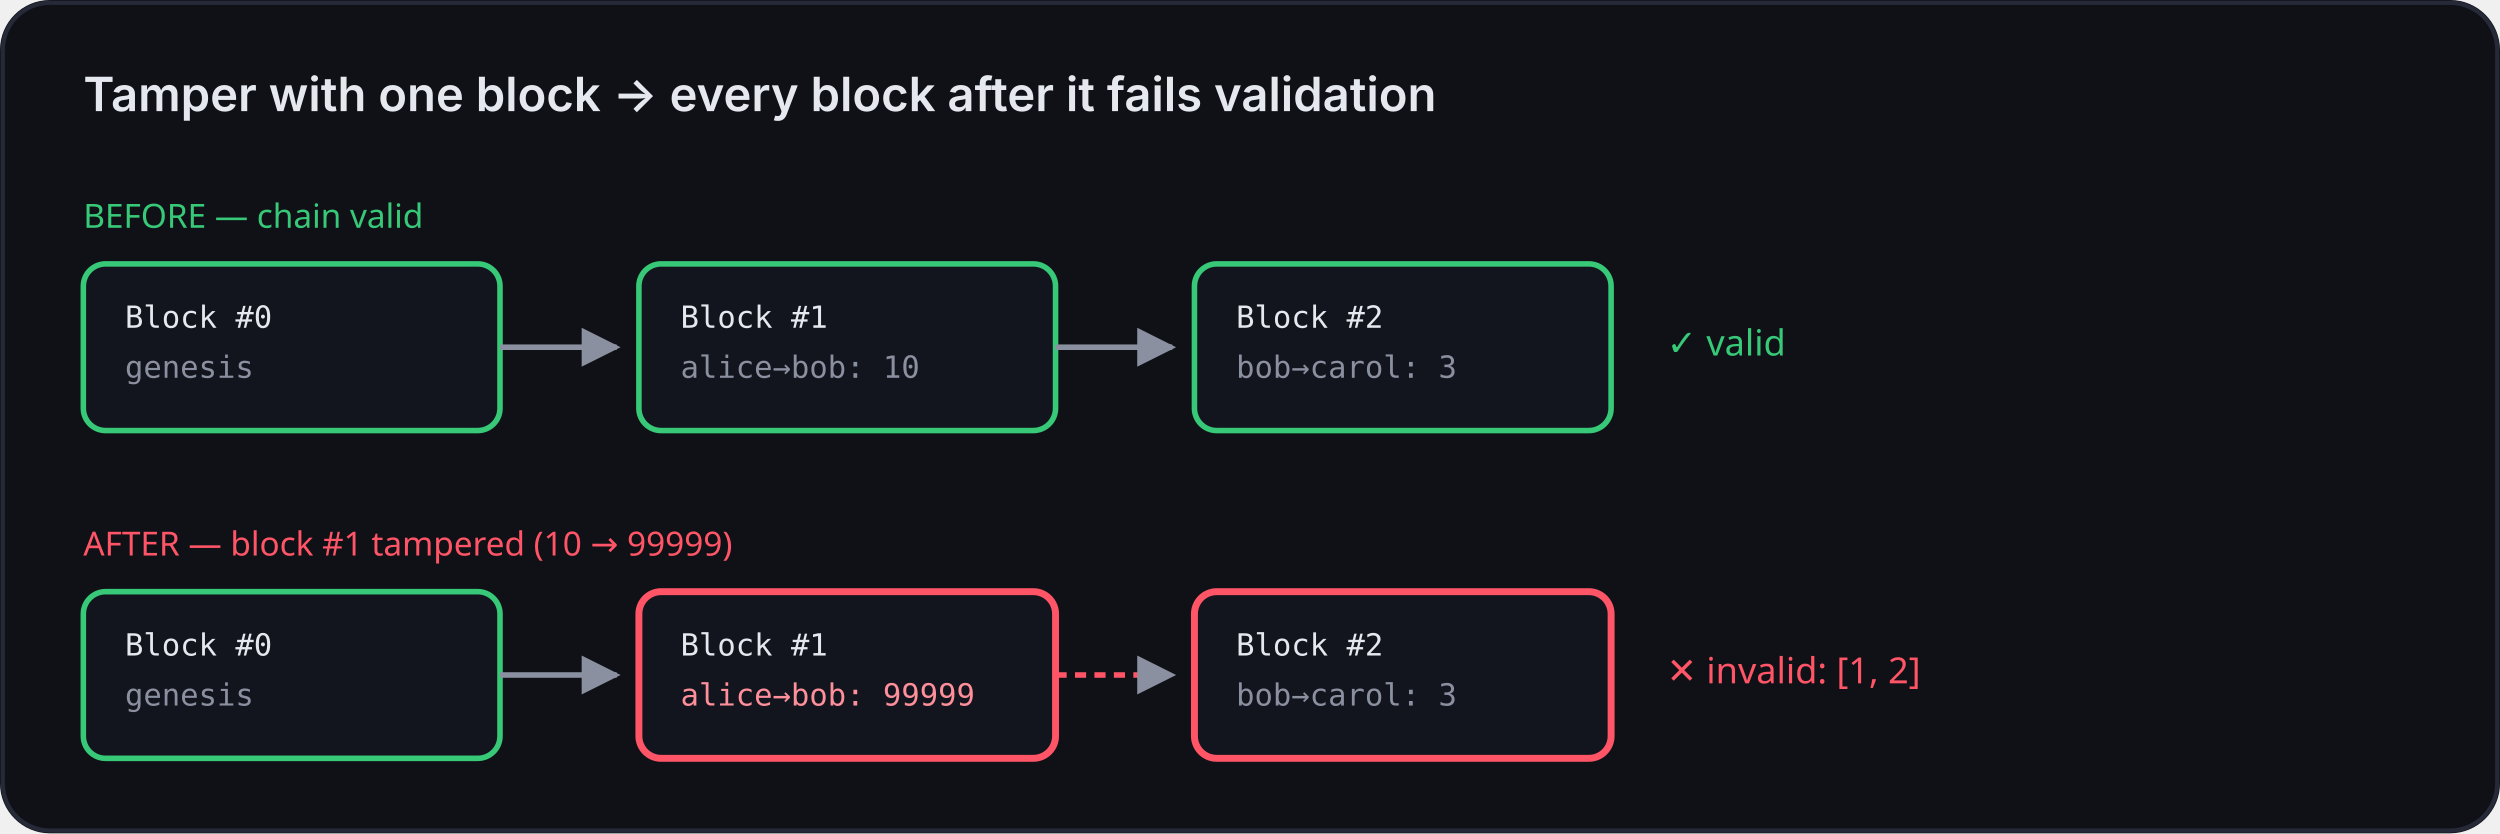
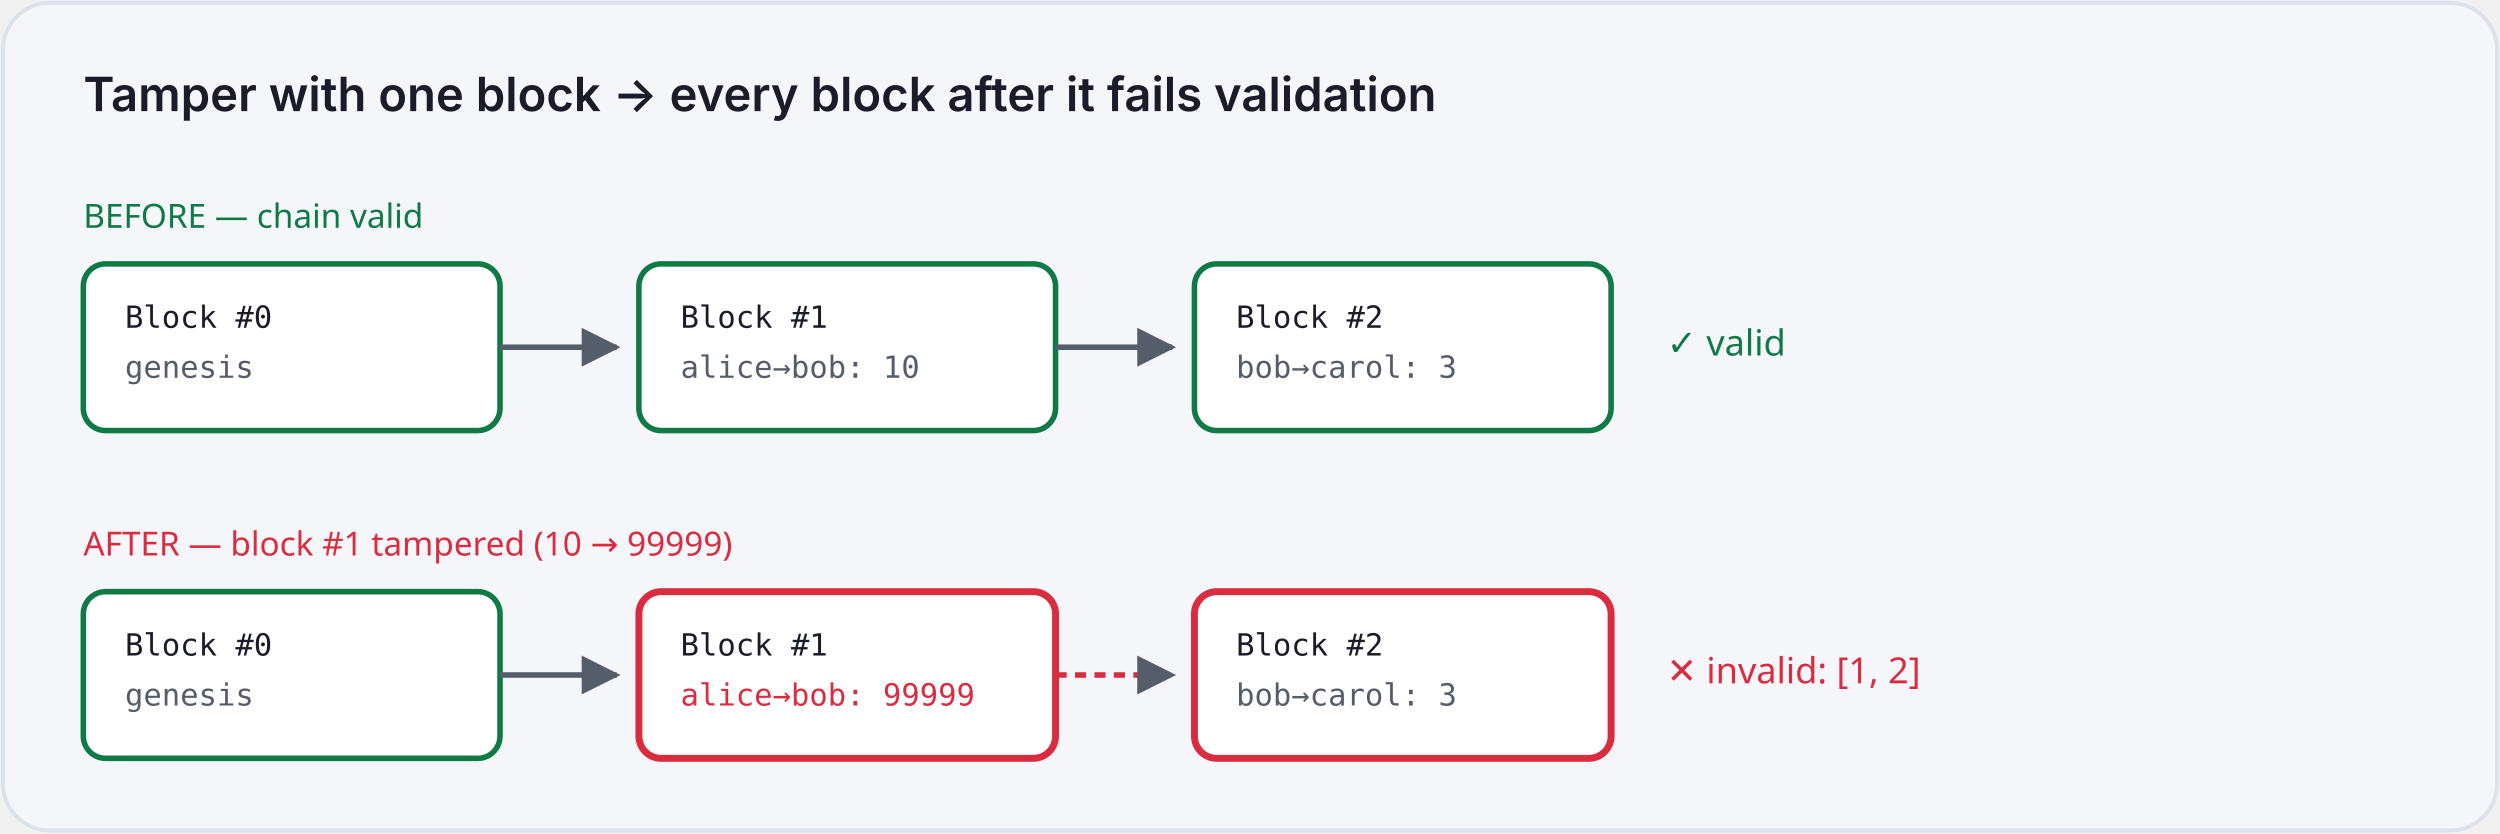
<svg xmlns="http://www.w3.org/2000/svg" viewBox="0 0 900 300" width="900" height="300" role="img" aria-label="Diagram: tampering with one block invalidates every block after it">
  <defs>
    <marker id="arrow" viewBox="0 0 10 10" refX="9" refY="5" markerWidth="7" markerHeight="7" orient="auto-start-reverse">
-       <path d="M0,0 L10,5 L0,10 z" fill="#8b90a0" />
+       <path d="M0,0 L10,5 L0,10 z" fill="#565d6a" />
    </marker>
  </defs>
-   <rect width="900" height="300" rx="18" fill="#0f1117" />
-   <rect x="1" y="1" width="898" height="298" rx="17" fill="none" stroke="#262a38" stroke-width="1.5" />
-   <text x="30" y="40" font-family="system-ui, -apple-system, Segoe UI, sans-serif" font-size="17" fill="#e6e8ef" font-weight="600">
+   <rect width="900" height="300" rx="18" fill="#f5f6fa" />
+   <rect x="1" y="1" width="898" height="298" rx="17" fill="none" stroke="#dde1e8" stroke-width="1.5" />
+   <text x="30" y="40" font-family="system-ui, -apple-system, Segoe UI, sans-serif" font-size="17" fill="#1a1d29" font-weight="600">
    Tamper with one block → every block after it fails validation
  </text>
-   <text x="30" y="82" font-family="system-ui, sans-serif" font-size="12" fill="#37c977">BEFORE — chain valid</text>
+   <text x="30" y="82" font-family="system-ui, sans-serif" font-size="12" fill="#0f7a45">BEFORE — chain valid</text>
  <g font-family="ui-monospace, monospace" font-size="11">
-     <rect x="30" y="95" width="150" height="60" rx="8" fill="#12151d" stroke="#37c977" stroke-width="2" />
-     <text x="45" y="118" fill="#e6e8ef">Block #0</text>
-     <text x="45" y="136" fill="#8b90a0">genesis</text>
-     <line x1="180" y1="125" x2="222" y2="125" stroke="#8b90a0" stroke-width="2" marker-end="url(#arrow)" />
-     <rect x="230" y="95" width="150" height="60" rx="8" fill="#12151d" stroke="#37c977" stroke-width="2" />
-     <text x="245" y="118" fill="#e6e8ef">Block #1</text>
-     <text x="245" y="136" fill="#8b90a0">alice→bob: 10</text>
-     <line x1="380" y1="125" x2="422" y2="125" stroke="#8b90a0" stroke-width="2" marker-end="url(#arrow)" />
-     <rect x="430" y="95" width="150" height="60" rx="8" fill="#12151d" stroke="#37c977" stroke-width="2" />
-     <text x="445" y="118" fill="#e6e8ef">Block #2</text>
-     <text x="445" y="136" fill="#8b90a0">bob→carol: 3</text>
+     <rect x="30" y="95" width="150" height="60" rx="8" fill="#ffffff" stroke="#0f7a45" stroke-width="2" />
+     <text x="45" y="118" fill="#1a1d29">Block #0</text>
+     <text x="45" y="136" fill="#565d6a">genesis</text>
+     <line x1="180" y1="125" x2="222" y2="125" stroke="#565d6a" stroke-width="2" marker-end="url(#arrow)" />
+     <rect x="230" y="95" width="150" height="60" rx="8" fill="#ffffff" stroke="#0f7a45" stroke-width="2" />
+     <text x="245" y="118" fill="#1a1d29">Block #1</text>
+     <text x="245" y="136" fill="#565d6a">alice→bob: 10</text>
+     <line x1="380" y1="125" x2="422" y2="125" stroke="#565d6a" stroke-width="2" marker-end="url(#arrow)" />
+     <rect x="430" y="95" width="150" height="60" rx="8" fill="#ffffff" stroke="#0f7a45" stroke-width="2" />
+     <text x="445" y="118" fill="#1a1d29">Block #2</text>
+     <text x="445" y="136" fill="#565d6a">bob→carol: 3</text>
  </g>
-   <text x="600" y="128" font-family="system-ui, sans-serif" font-size="13" fill="#37c977">✓ valid</text>
-   <text x="30" y="200" font-family="system-ui, sans-serif" font-size="12" fill="#ff5566">AFTER — block #1 tampered (10 → 99999)</text>
+   <text x="600" y="128" font-family="system-ui, sans-serif" font-size="13" fill="#0f7a45">✓ valid</text>
+   <text x="30" y="200" font-family="system-ui, sans-serif" font-size="12" fill="#d92d3f">AFTER — block #1 tampered (10 → 99999)</text>
  <g font-family="ui-monospace, monospace" font-size="11">
-     <rect x="30" y="213" width="150" height="60" rx="8" fill="#12151d" stroke="#37c977" stroke-width="2" />
-     <text x="45" y="236" fill="#e6e8ef">Block #0</text>
-     <text x="45" y="254" fill="#8b90a0">genesis</text>
-     <line x1="180" y1="243" x2="222" y2="243" stroke="#8b90a0" stroke-width="2" marker-end="url(#arrow)" />
-     <rect x="230" y="213" width="150" height="60" rx="8" fill="#12151d" stroke="#ff5566" stroke-width="2.5" />
-     <text x="245" y="236" fill="#e6e8ef">Block #1</text>
-     <text x="245" y="254" fill="#ff8f9a">alice→bob: 99999</text>
-     <line x1="380" y1="243" x2="422" y2="243" stroke="#ff5566" stroke-width="2" stroke-dasharray="4 3" marker-end="url(#arrow)" />
-     <rect x="430" y="213" width="150" height="60" rx="8" fill="#12151d" stroke="#ff5566" stroke-width="2.5" />
-     <text x="445" y="236" fill="#e6e8ef">Block #2</text>
-     <text x="445" y="254" fill="#8b90a0">bob→carol: 3</text>
+     <rect x="30" y="213" width="150" height="60" rx="8" fill="#ffffff" stroke="#0f7a45" stroke-width="2" />
+     <text x="45" y="236" fill="#1a1d29">Block #0</text>
+     <text x="45" y="254" fill="#565d6a">genesis</text>
+     <line x1="180" y1="243" x2="222" y2="243" stroke="#565d6a" stroke-width="2" marker-end="url(#arrow)" />
+     <rect x="230" y="213" width="150" height="60" rx="8" fill="#ffffff" stroke="#d92d3f" stroke-width="2.5" />
+     <text x="245" y="236" fill="#1a1d29">Block #1</text>
+     <text x="245" y="254" fill="#d92d3f">alice→bob: 99999</text>
+     <line x1="380" y1="243" x2="422" y2="243" stroke="#d92d3f" stroke-width="2" stroke-dasharray="4 3" marker-end="url(#arrow)" />
+     <rect x="430" y="213" width="150" height="60" rx="8" fill="#ffffff" stroke="#d92d3f" stroke-width="2.5" />
+     <text x="445" y="236" fill="#1a1d29">Block #2</text>
+     <text x="445" y="254" fill="#565d6a">bob→carol: 3</text>
  </g>
-   <text x="600" y="246" font-family="system-ui, sans-serif" font-size="13" fill="#ff5566">✕ invalid: [1, 2]</text>
+   <text x="600" y="246" font-family="system-ui, sans-serif" font-size="13" fill="#d92d3f">✕ invalid: [1, 2]</text>
</svg>
